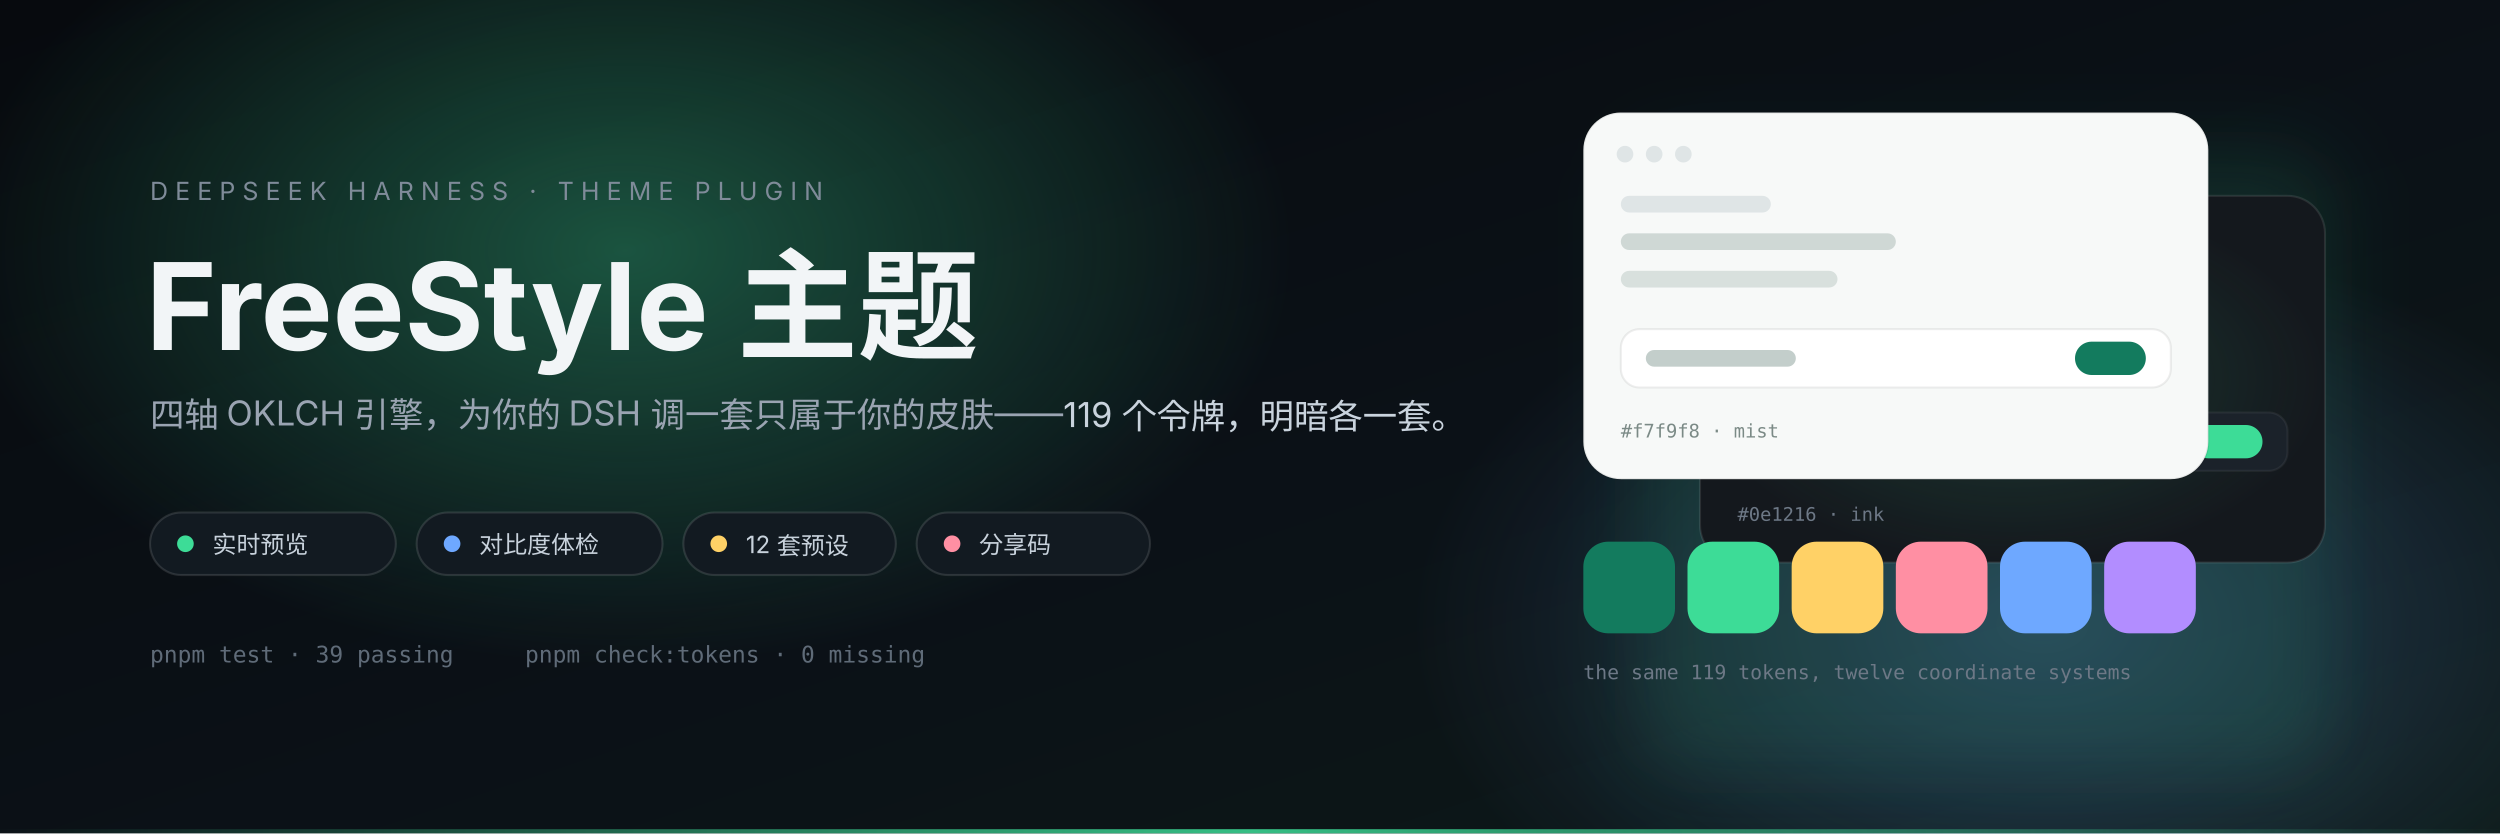
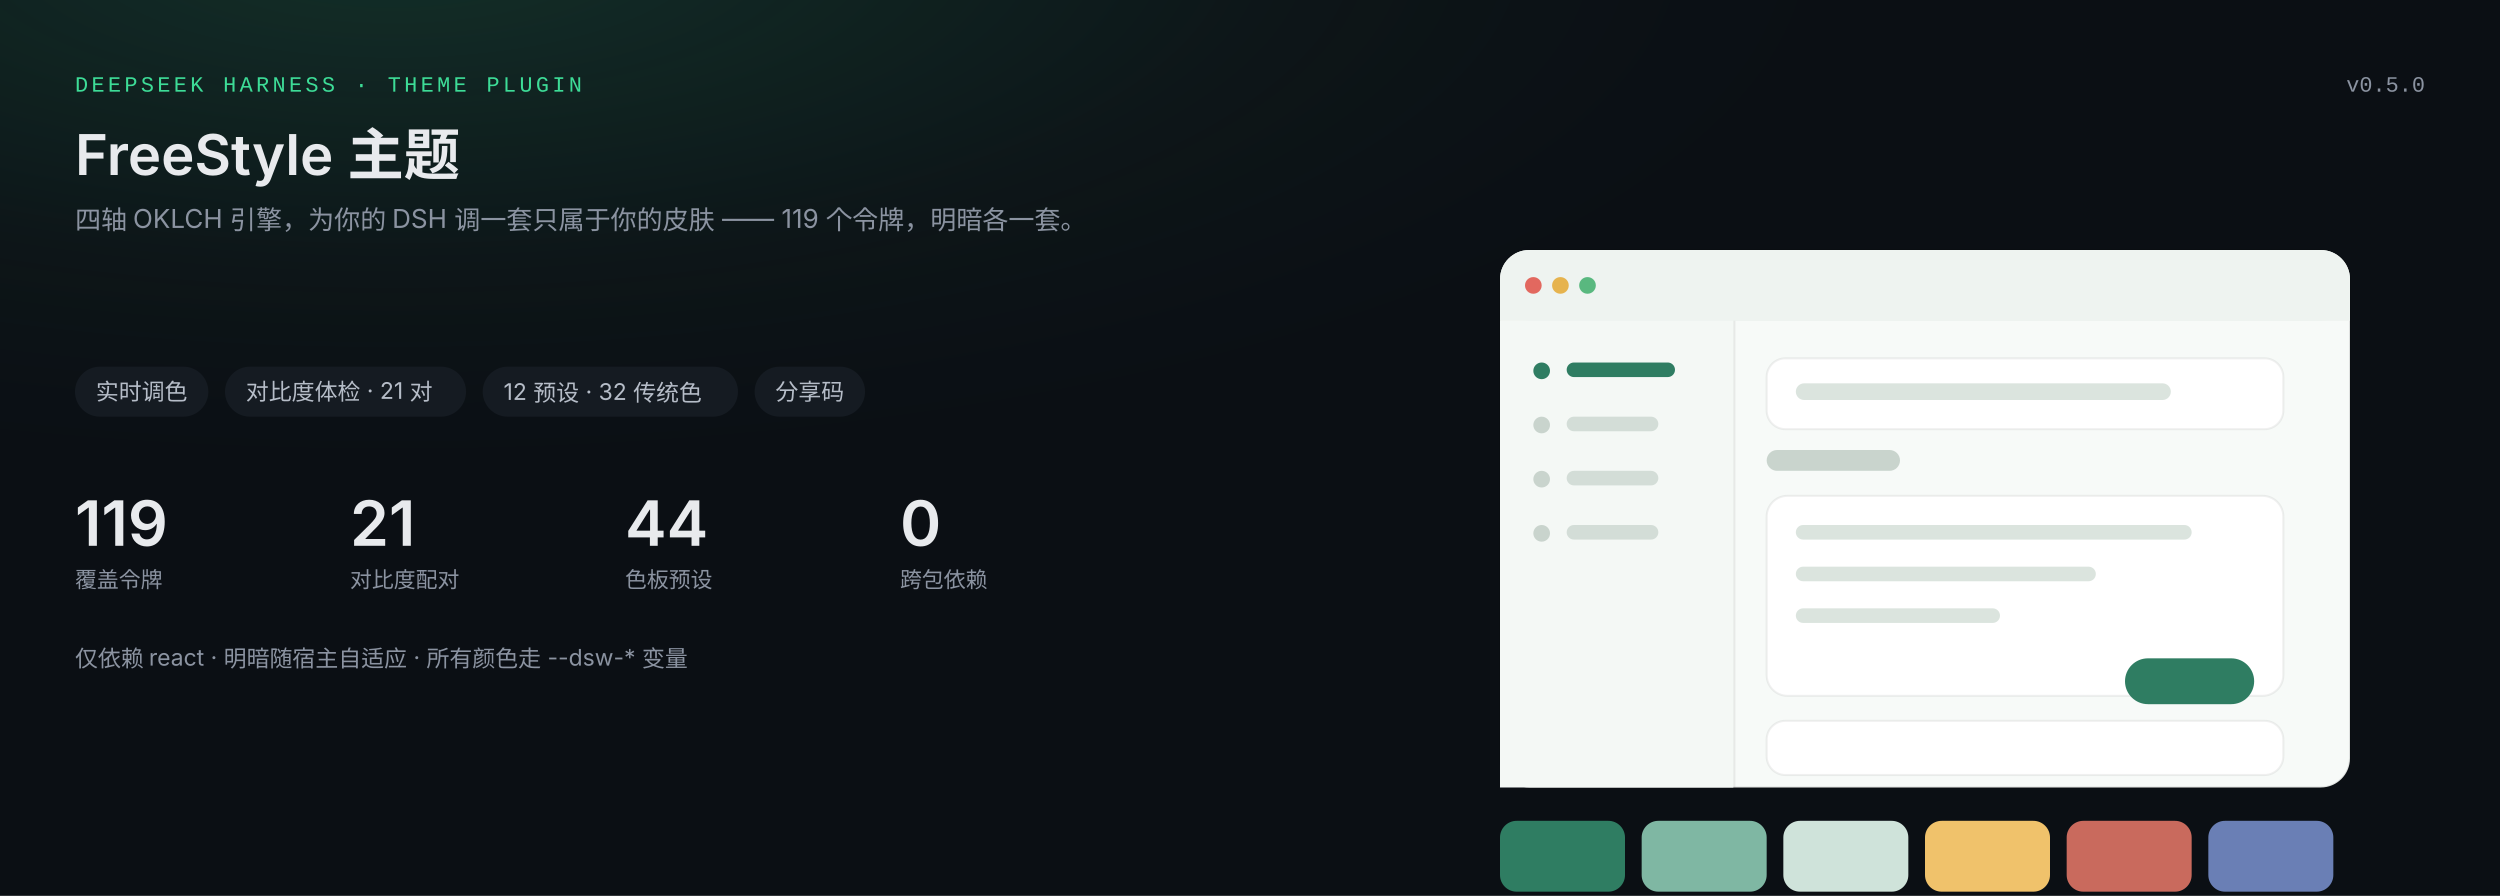
- <svg xmlns="http://www.w3.org/2000/svg" width="1200" height="400" viewBox="0 0 1200 400" role="img" aria-label="FreeStyle theme — an OKLCH theme studio for DeepSeek Harness">
-   <defs>
-     <linearGradient id="bg" x1="0" y1="0" x2="1" y2="1">
-       <stop offset="0" stop-color="#070a0e" />
-       <stop offset="0.55" stop-color="#0b1117" />
-       <stop offset="1" stop-color="#0d1a18" />
-     </linearGradient>
-     <radialGradient id="glowA" cx="0.5" cy="0.5" r="0.5">
-       <stop offset="0" stop-color="#3ddc97" stop-opacity="0.34" />
-       <stop offset="1" stop-color="#3ddc97" stop-opacity="0" />
-     </radialGradient>
-     <radialGradient id="glowB" cx="0.5" cy="0.5" r="0.5">
-       <stop offset="0" stop-color="#6ea8ff" stop-opacity="0.26" />
-       <stop offset="1" stop-color="#6ea8ff" stop-opacity="0" />
-     </radialGradient>
-     <linearGradient id="rule" x1="0" y1="0" x2="1" y2="0">
-       <stop offset="0" stop-color="#3ddc97" stop-opacity="0" />
-       <stop offset="0.5" stop-color="#3ddc97" stop-opacity="0.85" />
-       <stop offset="1" stop-color="#3ddc97" stop-opacity="0" />
-     </linearGradient>
-     <filter id="soft" x="-30%" y="-30%" width="160%" height="160%">
-       <feGaussianBlur stdDeviation="18" />
-     </filter>
-   </defs>
-   <rect width="1200" height="400" fill="url(#bg)" />
-   <ellipse cx="300" cy="120" rx="320" ry="200" fill="url(#glowA)" />
-   <ellipse cx="980" cy="300" rx="300" ry="190" fill="url(#glowB)" />
-   <g font-family="Inter,'SF Pro Text','Segoe UI',system-ui,sans-serif">
-     <text x="72" y="96" font-size="12" letter-spacing="3.4" fill="#7f8b99">DEEPSEEK HARNESS · THEME PLUGIN</text>
-     <text x="70" y="168" font-size="58" font-weight="700" fill="#f2f5f7">FreeStyle 主题</text>
-     <text x="72" y="205" font-size="16.5" fill="#9aa4b2">四轴 OKLCH 引擎，为你的 DSH 调一套只属于你的皮肤——<tspan fill="#c9d3dd">119 个令牌，明暗各一套。</tspan>
-     </text>
-     <g transform="translate(72,246)">
-       <g font-size="11.5">
-         <rect x="0" y="0" width="118" height="30" rx="15" fill="#121a21" stroke="rgba(255,255,255,0.12)" />
-         <circle cx="17" cy="15" r="4" fill="#3ddc97" />
-         <text x="30" y="19.5" fill="#c8d2dc">实时预览</text>
-         <rect x="128" y="0" width="118" height="30" rx="15" fill="#121a21" stroke="rgba(255,255,255,0.12)" />
-         <circle cx="145" cy="15" r="4" fill="#6ea8ff" />
-         <text x="158" y="19.5" fill="#c8d2dc">对比度体检</text>
-         <rect x="256" y="0" width="102" height="30" rx="15" fill="#121a21" stroke="rgba(255,255,255,0.12)" />
-         <circle cx="273" cy="15" r="4" fill="#ffd166" />
-         <text x="286" y="19.5" fill="#c8d2dc">12 套预设</text>
-         <rect x="368" y="0" width="112" height="30" rx="15" fill="#121a21" stroke="rgba(255,255,255,0.12)" />
-         <circle cx="385" cy="15" r="4" fill="#ff8fa3" />
-         <text x="398" y="19.5" fill="#c8d2dc">分享码</text>
-       </g>
-     </g>
-     <g transform="translate(72,318)" font-family="ui-monospace,'SF Mono',Menlo,Consolas,monospace" font-size="11">
-       <text fill="#5f6b78">pnpm test · 39 passing</text>
-       <text x="180" fill="#5f6b78">pnpm check:tokens · 0 missing</text>
-     </g>
-   </g>
-   <g transform="translate(760,54)">
-     <g filter="url(#soft)" opacity="0.55">
-       <rect x="24" y="18" width="336" height="300" rx="24" fill="#3ddc97" opacity="0.22" />
-     </g>
-     <g transform="translate(56,40)">
-       <rect width="300" height="176" rx="18" fill="#14181d" stroke="rgba(255,255,255,0.10)" />
-       <rect x="0" y="0" width="300" height="176" rx="18" fill="url(#glowA)" opacity="0.5" />
-       <circle cx="20" cy="20" r="4" fill="#2a3038" />
-       <circle cx="34" cy="20" r="4" fill="#2a3038" />
-       <circle cx="48" cy="20" r="4" fill="#2a3038" />
-       <rect x="18" y="40" width="72" height="8" rx="4" fill="#2b323b" />
-       <rect x="18" y="58" width="118" height="8" rx="4" fill="#232a32" />
-       <rect x="18" y="76" width="96" height="8" rx="4" fill="#232a32" />
-       <rect x="18" y="104" width="264" height="28" rx="9" fill="#1b222a" stroke="rgba(255,255,255,0.06)" />
-       <rect x="30" y="114" width="86" height="8" rx="4" fill="#2f3944" />
-       <rect x="236" y="110" width="34" height="16" rx="8" fill="#3ddc97" />
-       <text x="18" y="156" font-family="ui-monospace,Menlo,monospace" font-size="9" fill="#6d7886">#0e1216 · ink</text>
-     </g>
-     <g transform="translate(0,0)">
-       <rect width="300" height="176" rx="18" fill="#f7f9f8" stroke="rgba(0,0,0,0.08)" />
-       <circle cx="20" cy="20" r="4" fill="#dfe5e6" />
-       <circle cx="34" cy="20" r="4" fill="#dfe5e6" />
-       <circle cx="48" cy="20" r="4" fill="#dfe5e6" />
-       <rect x="18" y="40" width="72" height="8" rx="4" fill="#dfe5e6" />
-       <rect x="18" y="58" width="132" height="8" rx="4" fill="#cfd8d5" />
-       <rect x="18" y="76" width="104" height="8" rx="4" fill="#d8e0dd" />
-       <rect x="18" y="104" width="264" height="28" rx="9" fill="#ffffff" stroke="rgba(0,0,0,0.07)" />
-       <rect x="30" y="114" width="72" height="8" rx="4" fill="#c3cecb" />
-       <rect x="236" y="110" width="34" height="16" rx="8" fill="#137b5e" />
-       <text x="18" y="156" font-family="ui-monospace,Menlo,monospace" font-size="9" fill="#7b8a86">#f7f9f8 · mist</text>
-     </g>
-     <g transform="translate(0,206)">
-       <g>
-         <rect x="0" y="0" width="44" height="44" rx="12" fill="#137b5e" />
-         <rect x="50" y="0" width="44" height="44" rx="12" fill="#3ddc97" />
-         <rect x="100" y="0" width="44" height="44" rx="12" fill="#ffd166" />
-         <rect x="150" y="0" width="44" height="44" rx="12" fill="#ff8fa3" />
-         <rect x="200" y="0" width="44" height="44" rx="12" fill="#6ea8ff" />
-         <rect x="250" y="0" width="44" height="44" rx="12" fill="#b28dff" />
-       </g>
-       <text x="0" y="66" font-family="ui-monospace,Menlo,monospace" font-size="9.5" fill="#6d7886">the same 119 tokens, twelve coordinate systems</text>
-     </g>
-   </g>
-   <rect x="0" y="398" width="1200" height="2" fill="url(#rule)" />
+ <svg xmlns="http://www.w3.org/2000/svg" width="1200" height="430" viewBox="0 0 1200 430" role="img">
+   <defs />
+   <rect width="1200" height="430" fill="#0b0f14" />
+   <radialGradient id="glow" cx="16%" cy="-6%" r="62%">
+     <stop offset="0%" stop-color="#3ddc97" stop-opacity="0.16" />
+     <stop offset="55%" stop-color="#3ddc97" stop-opacity="0.04" />
+     <stop offset="100%" stop-color="#0b0f14" stop-opacity="0" />
+   </radialGradient>
+   <rect width="1200" height="430" fill="url(#glow)" />
+   <text x="36.0" y="44" font-family="ui-monospace, SFMono-Regular, Menlo, Consolas, 'Courier New', monospace" font-size="10.5" font-weight="400" fill="#3ddc97" text-anchor="start" letter-spacing="1.6">DEEPSEEK HARNESS · THEME PLUGIN</text>
+   <text x="36.0" y="84" font-family="-apple-system, BlinkMacSystemFont, 'Segoe UI', 'PingFang SC', 'Hiragino Sans GB', 'Microsoft YaHei', sans-serif" font-size="27" font-weight="600" fill="#e8eaed" text-anchor="start">FreeStyle 主题</text>
+   <text x="1164.0" y="44" font-family="ui-monospace, SFMono-Regular, Menlo, Consolas, 'Courier New', monospace" font-size="10.5" font-weight="400" fill="#8b93a1" text-anchor="end">v0.5.0</text>
+   <text x="36.0" y="110" font-family="-apple-system, BlinkMacSystemFont, 'Segoe UI', 'PingFang SC', 'Hiragino Sans GB', 'Microsoft YaHei', sans-serif" font-size="12.5" font-weight="400" fill="#8b93a1" text-anchor="start">四轴 OKLCH 引擎，为你的 DSH 调一套只属于你的皮肤 —— 119 个令牌，明暗各一套。</text>
+   <rect x="36" y="176" width="64" height="24" rx="12" fill="#151b22" />
+   <text x="46.0" y="191.96" font-family="-apple-system, BlinkMacSystemFont, 'Segoe UI', 'PingFang SC', 'Hiragino Sans GB', 'Microsoft YaHei', sans-serif" font-size="11" font-weight="400" fill="#b6bdc8" text-anchor="start">实时调色</text>
+   <rect x="108" y="176" width="115.7" height="24" rx="12" fill="#151b22" />
+   <text x="118.0" y="191.96" font-family="-apple-system, BlinkMacSystemFont, 'Segoe UI', 'PingFang SC', 'Hiragino Sans GB', 'Microsoft YaHei', sans-serif" font-size="11" font-weight="400" fill="#b6bdc8" text-anchor="start">对比度体检 · 21 对</text>
+   <rect x="231.7" y="176" width="122.52" height="24" rx="12" fill="#151b22" />
+   <text x="241.7" y="191.96" font-family="-apple-system, BlinkMacSystemFont, 'Segoe UI', 'PingFang SC', 'Hiragino Sans GB', 'Microsoft YaHei', sans-serif" font-size="11" font-weight="400" fill="#b6bdc8" text-anchor="start">12 预设 · 32 传统色</text>
+   <rect x="362.22" y="176" width="53" height="24" rx="12" fill="#151b22" />
+   <text x="372.2" y="191.96" font-family="-apple-system, BlinkMacSystemFont, 'Segoe UI', 'PingFang SC', 'Hiragino Sans GB', 'Microsoft YaHei', sans-serif" font-size="11" font-weight="400" fill="#b6bdc8" text-anchor="start">分享码</text>
+   <text x="36.0" y="262" font-family="-apple-system, BlinkMacSystemFont, 'Segoe UI', 'PingFang SC', 'Hiragino Sans GB', 'Microsoft YaHei', sans-serif" font-size="30" font-weight="600" fill="#e8eaed" text-anchor="start">119</text>
+   <text x="36.0" y="282" font-family="ui-monospace, SFMono-Regular, Menlo, Consolas, 'Courier New', monospace" font-size="10.5" font-weight="400" fill="#8b93a1" text-anchor="start">覆盖令牌</text>
+   <text x="168.0" y="262" font-family="-apple-system, BlinkMacSystemFont, 'Segoe UI', 'PingFang SC', 'Hiragino Sans GB', 'Microsoft YaHei', sans-serif" font-size="30" font-weight="600" fill="#e8eaed" text-anchor="start">21</text>
+   <text x="168.0" y="282" font-family="ui-monospace, SFMono-Regular, Menlo, Consolas, 'Courier New', monospace" font-size="10.5" font-weight="400" fill="#8b93a1" text-anchor="start">对比度配对</text>
+   <text x="300.0" y="262" font-family="-apple-system, BlinkMacSystemFont, 'Segoe UI', 'PingFang SC', 'Hiragino Sans GB', 'Microsoft YaHei', sans-serif" font-size="30" font-weight="600" fill="#e8eaed" text-anchor="start">44</text>
+   <text x="300.0" y="282" font-family="ui-monospace, SFMono-Regular, Menlo, Consolas, 'Courier New', monospace" font-size="10.5" font-weight="400" fill="#8b93a1" text-anchor="start">色板预设</text>
+   <text x="432.0" y="262" font-family="-apple-system, BlinkMacSystemFont, 'Segoe UI', 'PingFang SC', 'Hiragino Sans GB', 'Microsoft YaHei', sans-serif" font-size="30" font-weight="600" fill="#e8eaed" text-anchor="start">0</text>
+   <text x="432.0" y="282" font-family="ui-monospace, SFMono-Regular, Menlo, Consolas, 'Courier New', monospace" font-size="10.5" font-weight="400" fill="#8b93a1" text-anchor="start">跨包依赖</text>
+   <text x="36.0" y="320" font-family="-apple-system, BlinkMacSystemFont, 'Segoe UI', 'PingFang SC', 'Hiragino Sans GB', 'Microsoft YaHei', sans-serif" font-size="11" font-weight="400" fill="#8b93a1" text-anchor="start">仅依赖 react · 明暗随宿主自适应 · 所有颜色走 --dsw-* 变量</text>
+   <rect x="720" y="120" width="408" height="258" rx="14" fill="#f7faf8" stroke="rgba(0,0,0,0.10)" stroke-width="1" />
+   <rect x="720" y="120" width="408" height="34" rx="14" fill="#eef3f0" />
+   <rect x="720" y="140" width="408" height="14" fill="#eef3f0" />
+   <circle cx="736" cy="137" r="4" fill="#e2685f" />
+   <circle cx="749" cy="137" r="4" fill="#e6b34e" />
+   <circle cx="762" cy="137" r="4" fill="#59b87f" />
+   <rect x="720" y="154" width="112" height="224" rx="0" fill="#f4f8f5" />
+   <rect x="832" y="154" width="1" height="224" fill="rgba(0,0,0,0.07)" />
+   <circle cx="740" cy="178" r="4" fill="#2f7d62" />
+   <rect x="752" y="174" width="52" height="7" rx="3.5" fill="#2f7d62" />
+   <circle cx="740" cy="204" r="4" fill="#c9d4cd" />
+   <rect x="752" y="200" width="44" height="7" rx="3.5" fill="#d3ddd7" />
+   <circle cx="740" cy="230" r="4" fill="#c9d4cd" />
+   <rect x="752" y="226" width="44" height="7" rx="3.5" fill="#d3ddd7" />
+   <circle cx="740" cy="256" r="4" fill="#c9d4cd" />
+   <rect x="752" y="252" width="44" height="7" rx="3.5" fill="#d3ddd7" />
+   <rect x="848" y="172" width="248" height="34" rx="9" fill="#ffffff" stroke="rgba(0,0,0,0.06)" />
+   <rect x="862" y="184" width="180" height="8" rx="4" fill="#dbe4de" />
+   <rect x="848" y="216" width="64" height="10" rx="5" fill="#c9d4cd" />
+   <rect x="848" y="238" width="248" height="96" rx="10" fill="#ffffff" stroke="rgba(0,0,0,0.06)" />
+   <rect x="862" y="252" width="190" height="7" rx="3.5" fill="#dbe4de" />
+   <rect x="862" y="272" width="144" height="7" rx="3.5" fill="#dbe4de" />
+   <rect x="862" y="292" width="98" height="7" rx="3.5" fill="#dbe4de" />
+   <rect x="1020" y="316" width="62" height="22" rx="11" fill="#2f7d62" />
+   <rect x="848" y="346" width="248" height="26" rx="9" fill="#ffffff" stroke="rgba(0,0,0,0.06)" />
+   <rect x="720" y="394" width="60" height="34" rx="8" fill="#2f7d62" />
+   <rect x="788" y="394" width="60" height="34" rx="8" fill="#7fb7a3" />
+   <rect x="856" y="394" width="60" height="34" rx="8" fill="#cfe3da" />
+   <rect x="924" y="394" width="60" height="34" rx="8" fill="#f0c26b" />
+   <rect x="992" y="394" width="60" height="34" rx="8" fill="#c96a5d" />
+   <rect x="1060" y="394" width="60" height="34" rx="8" fill="#6a7fb5" />
</svg>
